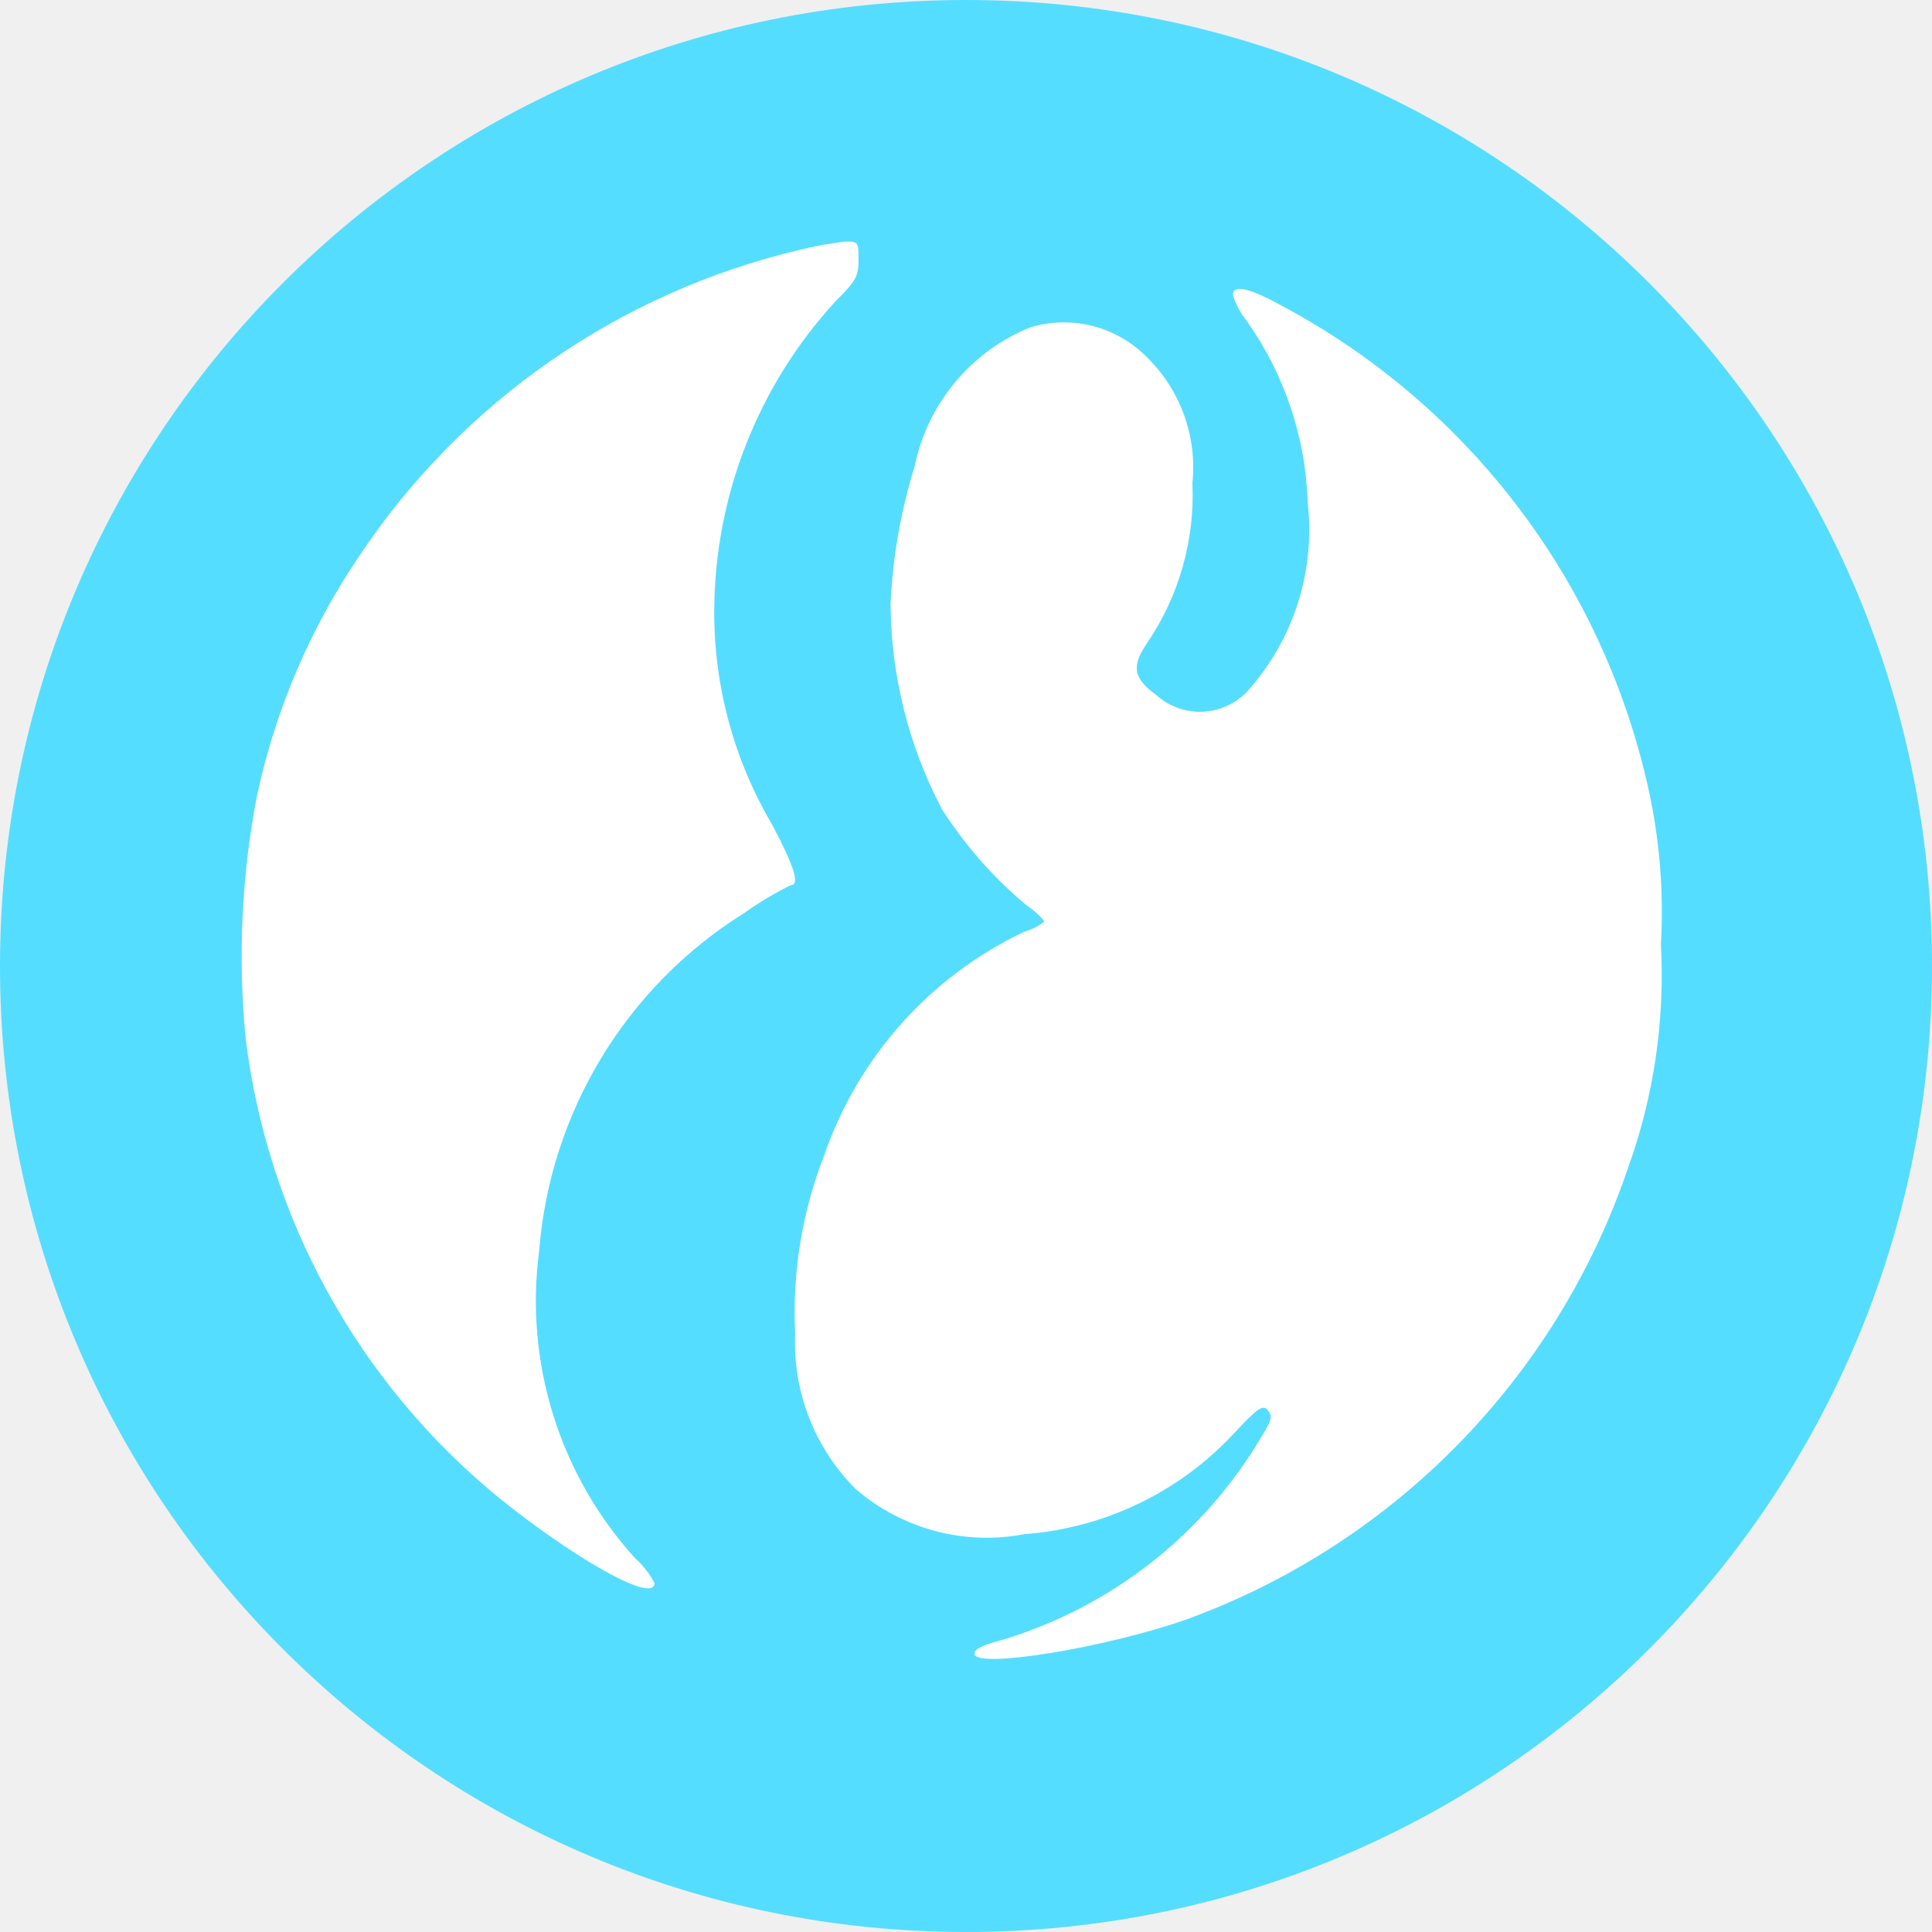
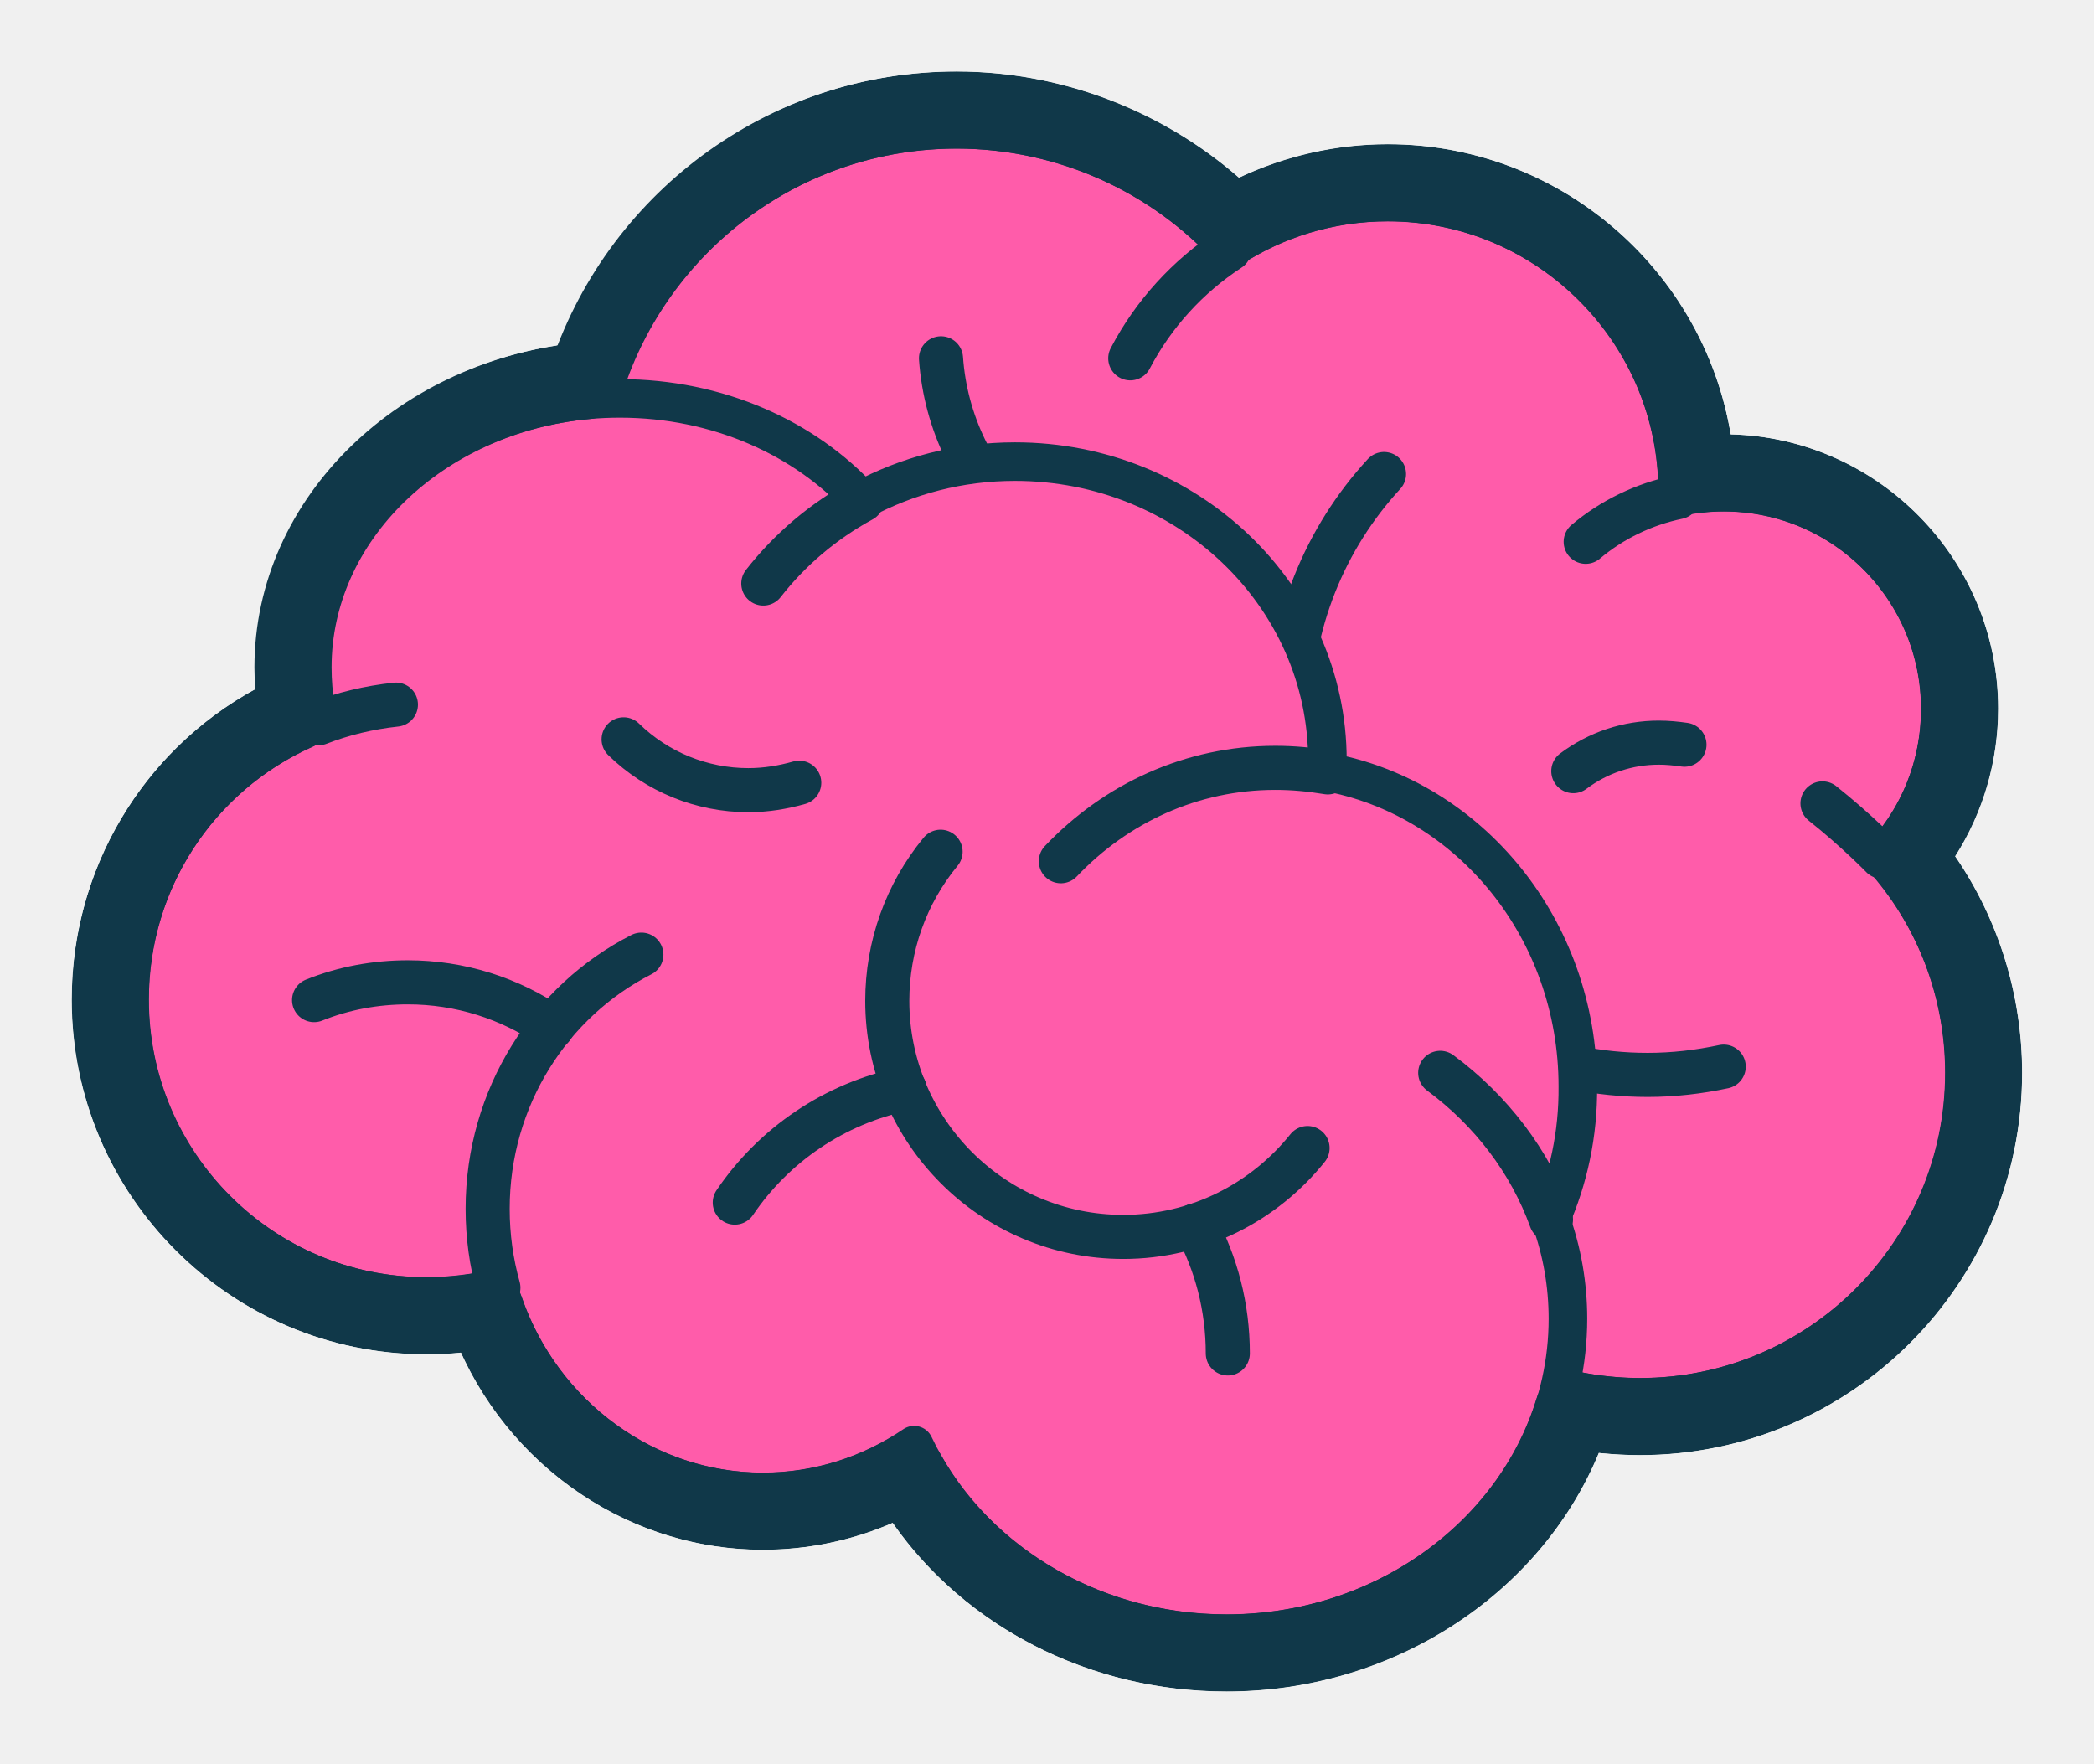
- <svg xmlns="http://www.w3.org/2000/svg" width="32" height="32" viewBox="0 0 32 32">
-   <g fill="none">
-     <circle cx="16" cy="16" r="16" fill="#5DF" />
-     <path d="M11.83 10.12a7.62 7.62 0 0 1 2-5.12c.35-.35.39-.42.39-.7 0-.28 0-.3-.21-.3a5.63 5.63 0 0 0-.77.14 12.1 12.1 0 0 0-7.29 5.07 11.28 11.28 0 0 0-1.7 4 14.07 14.07 0 0 0-.18 4 11.67 11.67 0 0 0 4.16 7.57c1.23 1 2.61 1.8 2.61 1.44a1.43 1.43 0 0 0-.32-.41 6.34 6.34 0 0 1-1.59-5.09 7.27 7.27 0 0 1 3.4-5.6 5.58 5.58 0 0 1 .77-.46c.15 0 .06-.3-.31-1a6.91 6.91 0 0 1-.96-3.54zm15.51 3.12a12 12 0 0 0-6.08-8.16c-.56-.31-.84-.38-.84-.19a1.4 1.4 0 0 0 .24.44 5.5 5.5 0 0 1 1 3 4 4 0 0 1-1 3.12 1.08 1.08 0 0 1-1.51.06c-.4-.29-.4-.49-.15-.86A4.36 4.36 0 0 0 19.75 8a2.55 2.55 0 0 0-.74-2.07 1.93 1.93 0 0 0-1.94-.51 3.17 3.17 0 0 0-1.92 2.3 9.15 9.15 0 0 0-.4 2.28 7.41 7.41 0 0 0 .85 3.4 6.92 6.92 0 0 0 1.41 1.6c.11.072.207.16.29.26a.88.88 0 0 1-.33.17 6.41 6.41 0 0 0-3.32 3.71 7.15 7.15 0 0 0-.48 2.95 3.43 3.43 0 0 0 1 2.57 3.32 3.32 0 0 0 2.8.75 5.27 5.27 0 0 0 3.46-1.66c.41-.44.49-.49.57-.39.08.1.06.16-.09.41a7.5 7.5 0 0 1-4.27 3.38c-.35.09-.5.16-.5.24 0 .26 2.19-.1 3.52-.57a12.1 12.1 0 0 0 7.3-7.46 9.43 9.43 0 0 0 .55-3.72 9.47 9.47 0 0 0-.17-2.4z" fill="#FFF" />
+ <svg xmlns="http://www.w3.org/2000/svg" version="1.1" id="Layer_1" x="0px" y="0px" viewBox="0 0 506.7 426.7" style="enable-background:new 0 0 506.7 426.7;" xml:space="preserve">
+   <style type="text/css">
+ 	.st0{fill:#FF5CAA;}
+ 	.st1{fill:none;stroke:#103849;stroke-width:10.667;stroke-linecap:round;stroke-linejoin:round;stroke-miterlimit:10;}
+ 	.st2{fill:none;stroke:#103849;stroke-width:9.333;stroke-linejoin:round;stroke-miterlimit:10;}
+ 	.st3{fill:none;stroke:#103849;stroke-width:18.667;stroke-linejoin:round;stroke-miterlimit:10;}
+ 	.st4{fill:#F0F0F0;}
+ </style>
+   <path class="st0" d="M475.4,259.6c0,9.8-1.8,19.2-5.1,27.9c-11.3,29.6-39.9,50.6-73.4,50.6c-34.3,0-63.5-22-74.2-52.7  c-63.4,4.6-99.7-23.8-114.8-77.8c-38.1-10.4-66.1-45.2-66.1-86.6c0-26.8,11.7-50.8,30.3-67.2c15.8-14,36.6-22.5,59.4-22.5  c26.1,0,49.6,11.1,66,29c11-7.2,24.2-11.4,38.3-11.4c9.9,0,19.3,2,27.8,5.7c24.7,10.6,42,35,42.4,63.5c0,0.3,0,0.7,0,1l0,1.2v0  c3.6-0.8,7.3-1.2,11.1-1.2c17.1,0,32.3,8.2,41.9,20.9h0c6.6,8.8,10.6,19.7,10.6,31.6c0,12.3-4.3,24.2-12.2,33.6  c-0.6,0.7-1.2,1.4-1.9,2.1C467.8,221.2,475.4,239.5,475.4,259.6" />
+   <g>
+     <path class="st1" d="M334.9,114.7c-14.2,15.4-22.9,36.1-22.9,58.7c0,47.9,38.8,86.7,86.7,86.7c6.2,0,12.3-0.7,18.4-2 M227.7,86.7   c2.2,31.3,28.3,56,60.1,56 M383.7,131.1c6.4-5.4,14.1-9.1,22.3-10.8 M297.5,60.3c-10.1,6.6-18.4,15.7-24,26.4" />
+     <path class="st2" d="M475.4,259.6c0,43.4-35.2,78.5-78.5,78.5c-34.3,0-63.5-22-74.2-52.7c-63.4,4.6-99.7-23.8-114.8-77.8   c-38.1-10.4-66.1-45.2-66.1-86.6c0-49.5,40.2-89.7,89.7-89.7c26.1,0,49.6,11.1,66,29c11-7.2,24.2-11.4,38.3-11.4   c38.8,0,70.2,31.4,70.2,70.2l0,1.2v0c3.6-0.8,7.3-1.2,11.1-1.2c29,0,52.4,23.5,52.4,52.5c0,13.8-5.3,26.4-14.1,35.8   C467.8,221.2,475.4,239.5,475.4,259.6L475.4,259.6z" />
+     <path class="st1" d="M455.4,207.3c0,0-6.1-6.3-14.4-12.9 M221.3,349.7c-3.4-7.2-5.6-14.9-6.5-22.8" />
  </g>
+   <path class="st0" d="M375.2,295.1c2.8,7.7,4.2,15.8,4.2,24c0,42.1-37,76.2-82.6,76.2c-33.8,0-62.9-18.8-75.6-45.6  c-10.5,7.1-23.1,11.3-36.6,11.3c-30.3,0-55.9-20.9-64-49.4c-5.7,1.4-11.6,2.1-17.5,2.1c-39.6,0-71.8-32.1-71.8-71.8  c0-30.5,19-56.5,45.7-66.9c-1.1-4.4-1.6-8.9-1.6-13.5c0-36,33.4-65.1,74.6-65.1c23.7,0,44.8,9.6,58.5,24.6c11-5.9,23.6-9.3,37.1-9.3  c41.8,0,75.6,32.4,75.6,72.3c0,0.9,0,1.9-0.1,2.8c34.5,6.3,60.7,38,60.7,76.1C381.9,274.5,379.5,285.3,375.2,295.1" />
+   <g>
+     <path class="st1" d="M348.5,259.6c12.3,9.1,21.7,21.4,26.8,35.5 M120.6,311.6c-1.7-6.1-2.6-12.4-2.6-19.1c0-27,15.2-50.3,37.2-61.5    M95.8,170.5c-6.5,0.7-12.8,2.2-18.7,4.5 M208.6,121L208.6,121 M208.6,121c-9.4,5.1-17.5,12-23.9,20.2" />
+     <path class="st2" d="M375.2,295.1c2.8,7.7,4.2,15.8,4.2,24c0,42.1-37,76.2-82.6,76.2c-33.8,0-62.9-18.8-75.6-45.6   c-10.5,7.1-23.1,11.3-36.6,11.3c-30.3,0-55.9-20.9-64-49.4c-5.7,1.4-11.6,2.1-17.5,2.1c-39.6,0-71.8-32.1-71.8-71.8   c0-30.5,19-56.5,45.7-66.9c-1.1-4.4-1.6-8.9-1.6-13.5c0-36,33.4-65.1,74.6-65.1c23.7,0,44.8,9.6,58.5,24.6   c11-5.9,23.6-9.3,37.1-9.3c41.8,0,75.6,32.4,75.6,72.3c0,0.9,0,1.9-0.1,2.8c34.5,6.3,60.7,38,60.7,76.1   C381.9,274.5,379.5,285.3,375.2,295.1L375.2,295.1z" />
+     <g>
+       <path class="st1" d="M256.7,208.4c13.3-14,31.6-22.6,51.9-22.6c4.3,0,8.5,0.4,12.7,1.1 M316.4,277.8    c-10.5,13.1-26.6,21.5-44.6,21.5c-31.5,0-57.1-25.6-57.1-57.1c0-13.2,4.5-25.9,12.9-36.1" />
+       <path class="st1" d="M297.1,327.5c0-11.2-2.8-21.8-7.8-31 M177.8,291c9.4-13.9,24.1-24,41.1-27.5 M76,242    c7.2-2.9,14.9-4.3,22.7-4.3c12.5,0,24.7,3.8,34.9,10.9 M193.4,189.4c-3.9,1.1-8,1.8-12.3,1.8c-11.3,0-22.1-4.4-30.2-12.3     M380.7,186.6c6-4.5,13.2-6.9,20.7-6.9c2.1,0,4.1,0.2,6.2,0.5" />
+     </g>
+     <path class="st3" d="M461.6,207.3c8.2-10.1,12.6-22.7,12.6-35.8c0-31.5-25.6-57.1-57.1-57.1c-2.2,0-4.4,0.1-6.6,0.4   c-2.2-39.3-34.9-70.6-74.7-70.6c-13.3,0-26.2,3.5-37.5,10.1c-17.7-17.7-41.7-27.6-66.7-27.7c-42,0-77.6,27.5-89.8,65.5   c-39.8,3.7-70.9,33.4-70.9,69.4c0,3.6,0.3,7.2,0.9,10.7c-27.5,12.3-45.1,39.3-45.1,69.7c0,42.2,34.3,76.5,76.5,76.5   c4.8,0,9.6-0.4,14.3-1.3c10,28.8,37,48.6,67.1,48.6c12.2,0,24.2-3.2,34.8-9.3c14.9,26.7,44.7,43.6,77.4,43.6   c39.8,0,73.5-24.9,83.9-58.8c5.2,1,10.6,1.6,16.1,1.6c45.9,0,83.2-37.3,83.2-83.2C480,240.5,473.5,222.1,461.6,207.3L461.6,207.3z" />
+   </g>
+   <path class="st4" d="M231.5,0c-24.6,0-48.4,7.3-68.6,21.2c-17.4,12-31.3,28.2-40.4,47.1C78,79.2,46.2,114.9,44.2,157.3  C16.7,176.4,0,207.9,0,241.9C0,298.2,45.3,344.1,101.3,345c17.7,29.1,49.2,47.3,83.3,47.3c8.7,0,17.2-1.2,25.5-3.4  c21.5,23.9,53,37.8,86.7,37.8c22.9,0,45-6.5,64.1-18.7c15.5-10,27.9-23.1,36.6-38.5c60.3-0.3,109.2-49.5,109.2-109.9  c0-18.6-4.7-36.7-13.6-52.9c5.1-11,7.7-23,7.7-35.1c0-22-8.5-42.8-23.8-58.5c-12.1-12.4-27.5-20.6-44.2-23.8  c-5.6-18.3-16.5-34.8-31.2-47.4c-18.4-15.6-41.7-24.2-65.8-24.2c-11.2,0-22.5,1.9-33.1,5.6C282,8.2,257.1,0,231.5,0z M231.5,17.3  c25,0,49.5,9.3,68.3,25.7c11.3-5.3,23.6-8.1,36-8.1c41.5,0,76.3,30.2,83,70.2c35.8,0.9,64.7,30.4,64.7,66.4c0,12.6-3.6,25-10.4,35.7  c10.5,15.3,16.2,33.7,16.2,52.4c0,51-41.5,92.5-92.5,92.5c-3.3,0-6.6-0.2-9.9-0.5c-14.2,34.4-50.1,57.7-90.1,57.7  c-32.9,0-63.1-15.4-80.8-40.8c-9.9,4.3-20.6,6.5-31.4,6.5c-31.5,0-60-18.9-73.1-47.7c-2.8,0.3-5.6,0.4-8.4,0.4  c-47.3,0-85.8-38.5-85.8-85.8c0-31.4,17.2-60.2,44.3-75.1c-0.1-1.8-0.2-3.5-0.2-5.3c0-38.8,31.1-71.4,73.3-77.9  C150.2,43.7,188.3,17.3,231.5,17.3" />
</svg>
